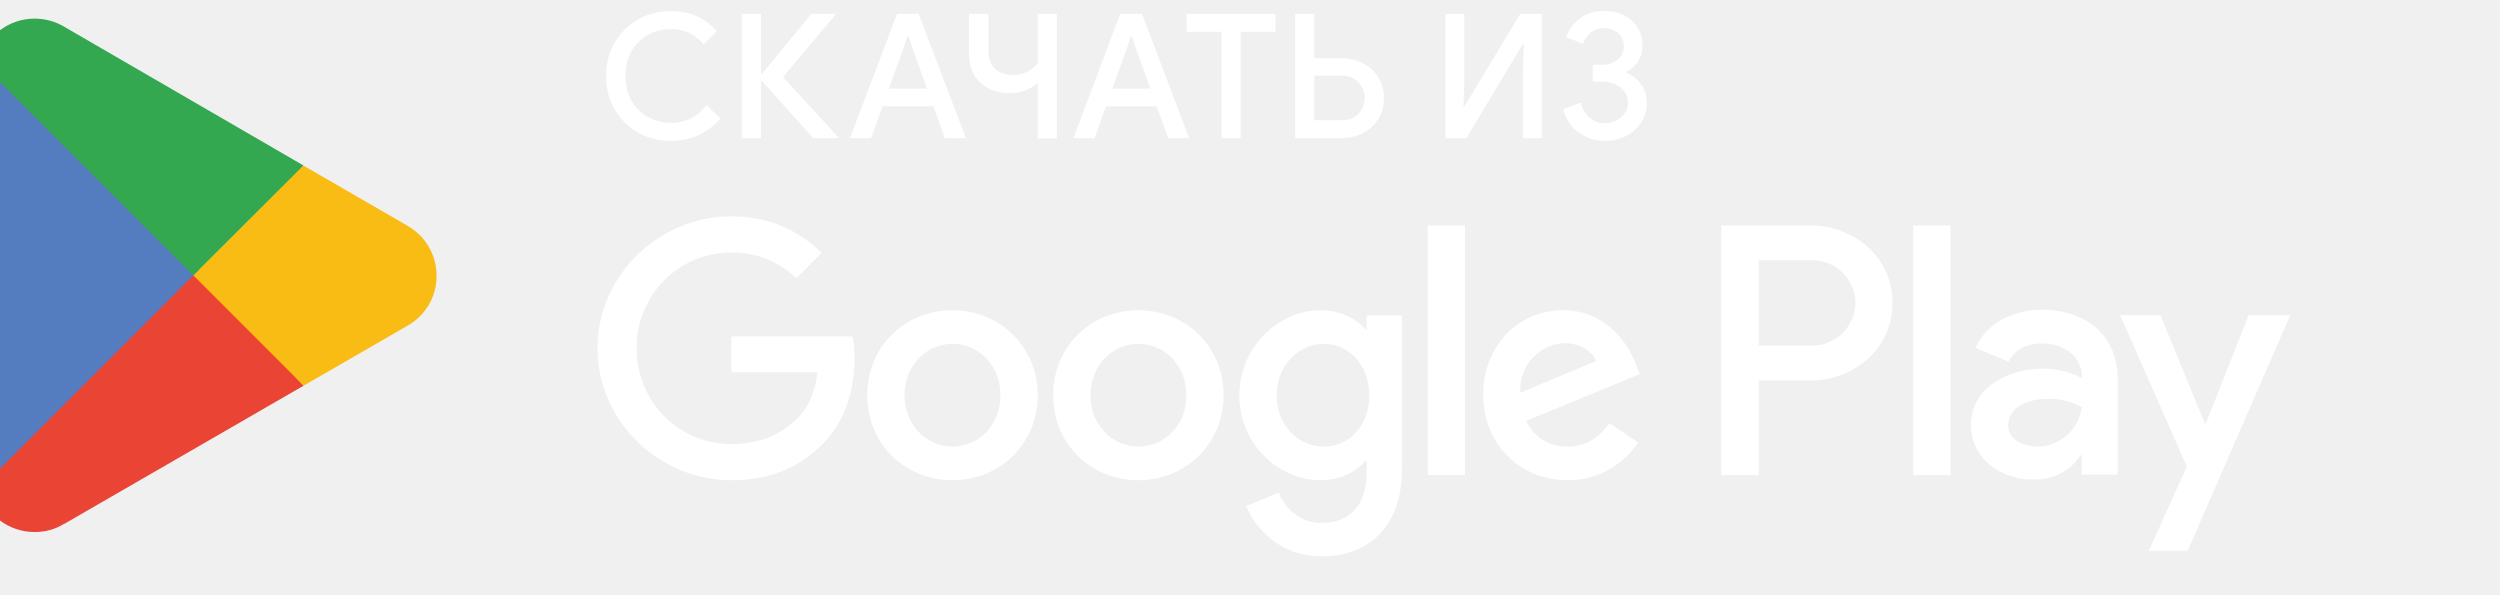
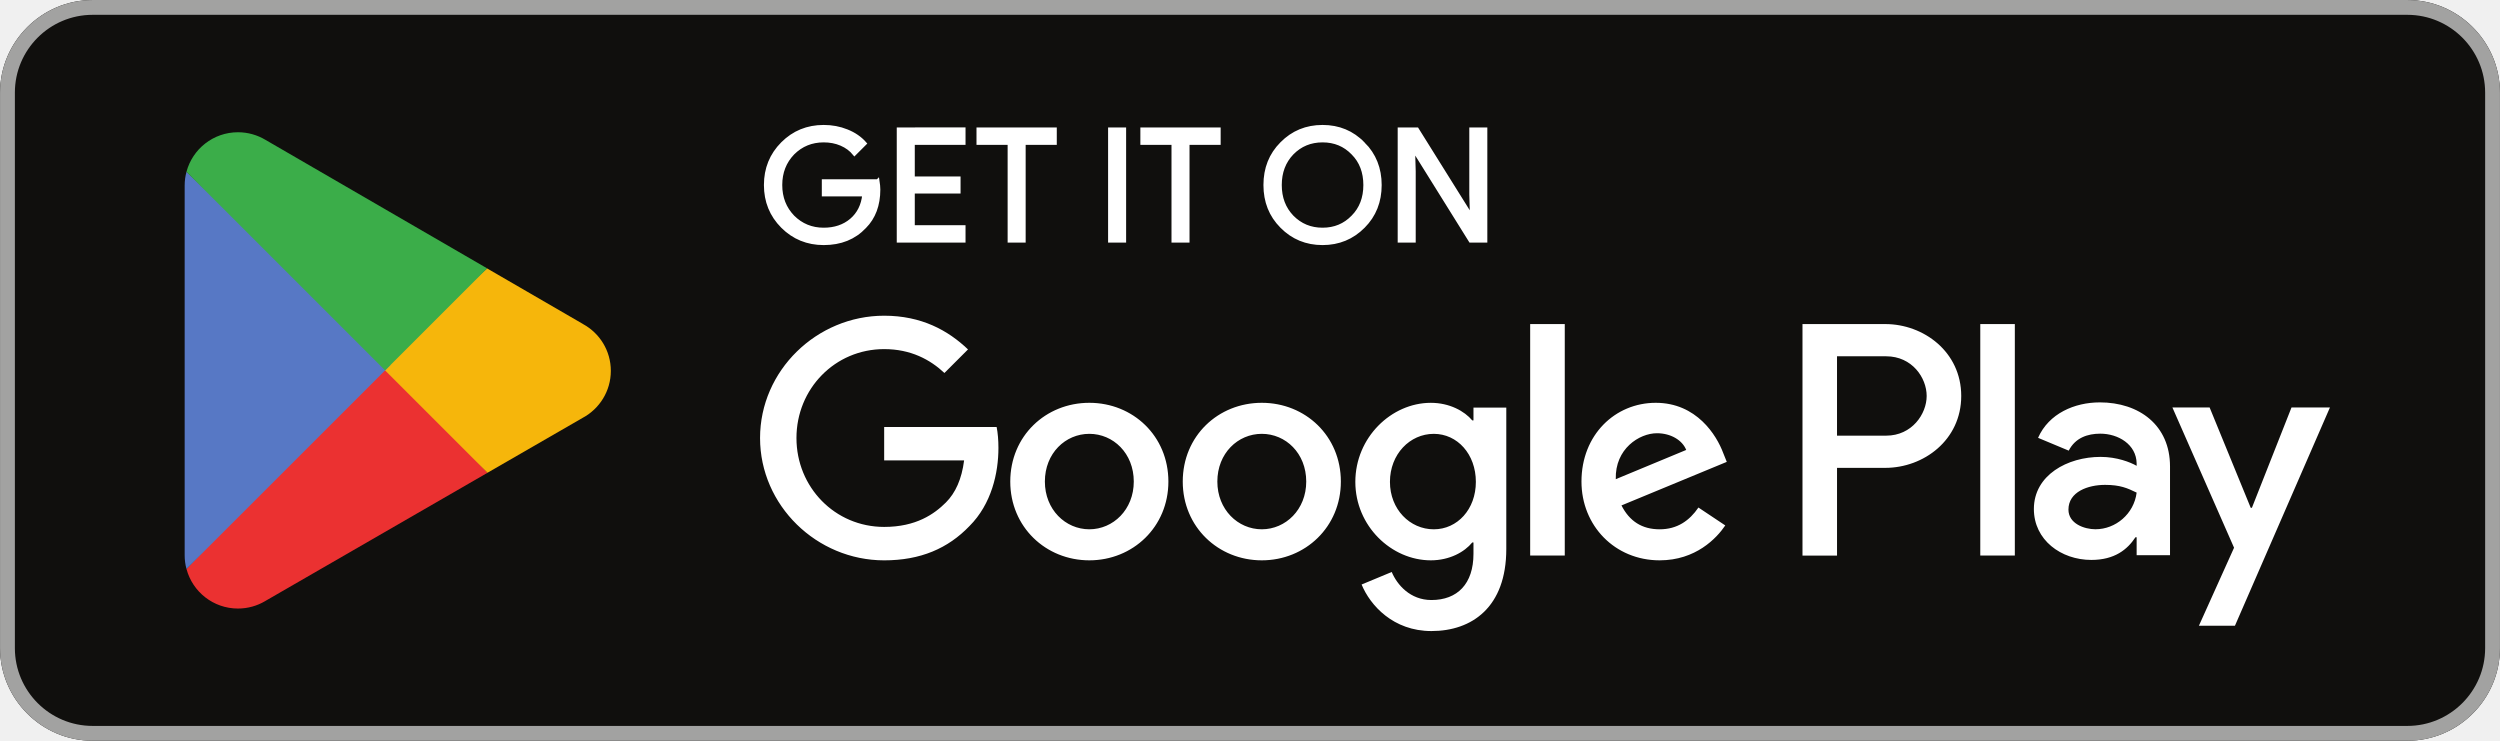
- <svg xmlns="http://www.w3.org/2000/svg" width="101" height="24" viewBox="0 0 110 24" fill="none">
-   <defs />
-   <path id="Vector" d="M50.09 12.58C48.03 12.58 46.34 14.15 46.34 16.32C46.34 18.49 48.02 20.06 50.09 20.06C52.16 20.06 53.84 18.47 53.84 16.32C53.84 14.17 52.16 12.58 50.09 12.58ZM50.09 18.58C48.96 18.58 47.98 17.65 47.98 16.32C47.98 14.99 48.96 14.06 50.09 14.06C51.22 14.06 52.2 14.98 52.2 16.32C52.2 17.67 51.22 18.58 50.09 18.58ZM41.91 12.58C39.84 12.58 38.16 14.15 38.16 16.32C38.16 18.49 39.84 20.06 41.91 20.06C43.98 20.06 45.66 18.47 45.66 16.32C45.66 14.17 43.97 12.58 41.91 12.58ZM41.91 18.58C40.78 18.58 39.8 17.65 39.8 16.32C39.8 14.99 40.78 14.06 41.91 14.06C43.04 14.06 44.02 14.98 44.02 16.32C44.02 17.67 43.04 18.58 41.91 18.58ZM32.18 13.73L32.18 15.31L35.97 15.31C35.86 16.21 35.56 16.86 35.11 17.31C34.55 17.86 33.69 18.47 32.18 18.47C29.84 18.47 28.01 16.59 28.01 14.25C28.01 11.92 29.84 10.04 32.18 10.04C33.44 10.04 34.36 10.53 35.04 11.17L36.15 10.05C35.2 9.14 33.94 8.45 32.18 8.45C28.98 8.45 26.29 11.06 26.29 14.25C26.29 17.45 28.98 20.06 32.18 20.06C33.9 20.06 35.2 19.49 36.23 18.43C37.27 17.38 37.6 15.91 37.6 14.72C37.6 14.35 37.57 14.01 37.51 13.73L32.18 13.73L32.18 13.73ZM71.98 14.96C71.67 14.13 70.72 12.58 68.78 12.58C66.84 12.58 65.26 14.1 65.26 16.32C65.26 18.42 66.84 20.06 68.97 20.06C70.68 20.06 71.67 19.01 72.08 18.4L70.81 17.55C70.38 18.17 69.8 18.58 68.97 18.58C68.13 18.58 67.54 18.2 67.15 17.45L72.15 15.39L71.98 14.96L71.98 14.96ZM66.89 16.21C66.84 14.76 68 14.03 68.84 14.03C69.49 14.03 70.04 14.35 70.23 14.82L66.89 16.21L66.89 16.21ZM62.82 19.83L64.46 19.83L64.46 8.85L62.82 8.85L62.82 19.83ZM60.13 13.42L60.08 13.42C59.71 12.98 59 12.58 58.11 12.58C56.24 12.58 54.53 14.22 54.53 16.33C54.53 18.44 56.24 20.06 58.11 20.06C59 20.06 59.71 19.66 60.08 19.21L60.13 19.21L60.13 19.74C60.13 21.17 59.37 21.94 58.14 21.94C57.13 21.94 56.51 21.22 56.26 20.61L54.83 21.2C55.24 22.19 56.33 23.41 58.14 23.41C60.06 23.41 61.69 22.28 61.69 19.52L61.69 12.81L60.13 12.81L60.13 13.42L60.13 13.42ZM58.25 18.58C57.12 18.58 56.17 17.64 56.17 16.34C56.17 15.03 57.12 14.06 58.25 14.06C59.38 14.06 60.25 15.02 60.25 16.34C60.25 17.65 59.37 18.58 58.25 18.58ZM79.67 8.85L75.74 8.85L75.74 19.83L77.38 19.83L77.38 15.67L79.67 15.67C81.49 15.67 83.27 14.35 83.27 12.26C83.27 10.17 81.49 8.85 79.67 8.85ZM79.71 14.14L77.38 14.14L77.38 10.38L79.71 10.38C80.94 10.38 81.64 11.39 81.64 12.26C81.64 13.12 80.94 14.14 79.71 14.14L79.71 14.14ZM89.84 12.56C88.66 12.56 87.43 13.09 86.92 14.24L88.38 14.85C88.69 14.24 89.27 14.04 89.87 14.04C90.72 14.04 91.58 14.55 91.6 15.46L91.6 15.57C91.3 15.4 90.66 15.15 89.89 15.15C88.32 15.15 86.72 16.01 86.72 17.62C86.72 19.09 88.01 20.03 89.45 20.03C90.55 20.03 91.16 19.54 91.54 18.96L91.6 18.96L91.6 19.81L93.18 19.81L93.18 15.6C93.18 13.65 91.73 12.56 89.85 12.56L89.84 12.56ZM89.65 18.58C89.11 18.58 88.36 18.31 88.36 17.65C88.36 16.8 89.29 16.48 90.1 16.48C90.82 16.48 91.16 16.63 91.6 16.84C91.47 17.86 90.6 18.58 89.65 18.58L89.65 18.58ZM98.94 12.8L97.06 17.56L97.01 17.56L95.06 12.8L93.29 12.8L96.22 19.46L94.55 23.16L96.26 23.16L100.77 12.8L98.94 12.8L98.94 12.8ZM84.18 19.83L85.82 19.83L85.82 8.85L84.18 8.85L84.18 19.83Z" fill="#FFFFFF" fill-opacity="1" fill-rule="nonzero" />
-   <path id="Vector" d="M8.44 10.54L-0.92 20.47C-0.92 20.47 -0.92 20.47 -0.92 20.47C-0.63 21.55 0.35 22.34 1.52 22.34C1.99 22.34 2.43 22.22 2.8 21.99L2.83 21.98L13.36 15.9L8.43 10.54L8.44 10.54Z" fill="#EA4435" fill-opacity="1" fill-rule="nonzero" />
-   <path id="Vector" d="M17.9 8.85L17.89 8.84L13.34 6.21L8.22 10.76L13.36 15.9L17.88 13.29C18.68 12.86 19.21 12.03 19.21 11.07C19.21 10.1 18.68 9.28 17.9 8.85L17.9 8.85Z" fill="#F9BC15" fill-opacity="1" fill-rule="nonzero" />
-   <path id="Vector" d="M-0.92 1.62C-0.97 1.83 -1 2.05 -1 2.27L-1 19.82C-1 20.04 -0.97 20.26 -0.92 20.47L8.76 10.79L-0.92 1.62L-0.92 1.62Z" fill="#547DBF" fill-opacity="1" fill-rule="nonzero" />
-   <path id="Vector" d="M8.5 11.05L13.35 6.21L2.83 0.11C2.45 -0.12 2 -0.25 1.52 -0.25C0.36 -0.25 -0.63 0.54 -0.92 1.62C-0.92 1.62 -0.92 1.62 -0.92 1.62L8.51 11.05L8.5 11.05Z" fill="#33A851" fill-opacity="1" fill-rule="nonzero" />
-   <path id="Vector" d="M28.07 4.76C27.64 4.51 27.29 4.17 27.04 3.73C26.79 3.29 26.67 2.81 26.67 2.27C26.67 1.74 26.79 1.26 27.04 0.82C27.29 0.38 27.64 0.04 28.07 -0.21C28.51 -0.46 28.99 -0.58 29.52 -0.58C30.34 -0.58 31.02 -0.29 31.54 0.31L30.96 0.88C30.77 0.66 30.56 0.49 30.33 0.38C30.1 0.27 29.83 0.21 29.53 0.21C29.16 0.21 28.82 0.29 28.51 0.46C28.21 0.64 27.96 0.88 27.78 1.19C27.61 1.51 27.52 1.87 27.52 2.27C27.52 2.68 27.61 3.04 27.78 3.35C27.96 3.67 28.21 3.91 28.51 4.08C28.82 4.25 29.16 4.34 29.53 4.34C30.15 4.34 30.67 4.08 31.09 3.56L31.7 4.14C31.43 4.45 31.12 4.7 30.74 4.87C30.37 5.04 29.96 5.13 29.52 5.13C28.99 5.13 28.51 5.01 28.07 4.76L28.07 4.76Z" fill="#FFFFFF" fill-opacity="1" fill-rule="nonzero" />
-   <path id="Vector" d="M32.64 -0.46L33.48 -0.46L33.48 2.19L33.52 2.19L35.7 -0.46L36.76 -0.46L36.76 -0.42L34.45 2.32L36.88 4.96L36.88 5.01L35.78 5.01L33.53 2.5L33.48 2.5L33.48 5.01L32.64 5.01L32.64 -0.46L32.64 -0.46Z" fill="#FFFFFF" fill-opacity="1" fill-rule="nonzero" />
-   <path id="Vector" d="M39.47 -0.46L40.42 -0.46L42.5 5.01L41.57 5.01L41.07 3.61L38.83 3.61L38.33 5.01L37.4 5.01L39.47 -0.46L39.47 -0.46ZM40.79 2.83L40.18 1.15L39.98 0.52L39.93 0.52L39.72 1.15L39.11 2.83L40.79 2.83L40.79 2.83Z" fill="#FFFFFF" fill-opacity="1" fill-rule="nonzero" />
-   <path id="Vector" d="M45.66 2.57C45.32 2.88 44.9 3.03 44.4 3.03C44.07 3.03 43.77 2.96 43.5 2.82C43.24 2.69 43.03 2.49 42.87 2.24C42.72 1.98 42.64 1.69 42.64 1.34L42.64 -0.46L43.49 -0.46L43.49 1.19C43.49 1.52 43.59 1.78 43.78 1.96C43.98 2.14 44.24 2.23 44.56 2.23C45.01 2.23 45.37 2.06 45.66 1.71L45.66 -0.46L46.5 -0.46L46.5 5.02L45.66 5.02L45.66 2.58L45.66 2.57Z" fill="#FFFFFF" fill-opacity="1" fill-rule="nonzero" />
-   <path id="Vector" d="M49.3 -0.46L50.25 -0.46L52.32 5.01L51.4 5.01L50.89 3.61L48.66 3.61L48.16 5.01L47.23 5.01L49.29 -0.46L49.3 -0.46ZM50.62 2.83L50.01 1.15L49.8 0.52L49.76 0.52L49.55 1.15L48.94 2.83L50.62 2.83L50.62 2.83Z" fill="#FFFFFF" fill-opacity="1" fill-rule="nonzero" />
-   <path id="Vector" d="M53.75 0.33L52.21 0.33L52.21 -0.46L56.12 -0.46L56.12 0.33L54.59 0.33L54.59 5.01L53.75 5.01L53.75 0.33L53.75 0.33Z" fill="#FFFFFF" fill-opacity="1" fill-rule="nonzero" />
-   <path id="Vector" d="M56.99 -0.46L57.83 -0.46L57.83 1.49L58.99 1.49C59.33 1.49 59.65 1.56 59.94 1.7C60.23 1.84 60.46 2.04 60.63 2.31C60.81 2.58 60.89 2.89 60.89 3.25C60.89 3.6 60.81 3.92 60.63 4.18C60.46 4.45 60.23 4.66 59.94 4.8C59.65 4.94 59.33 5.01 58.99 5.01L56.99 5.01L56.99 -0.46L56.99 -0.46ZM59.05 4.22C59.25 4.22 59.43 4.18 59.58 4.09C59.73 3.99 59.85 3.87 59.93 3.72C60.01 3.57 60.05 3.41 60.05 3.25C60.05 3.08 60.01 2.92 59.93 2.77C59.85 2.62 59.73 2.5 59.58 2.4C59.43 2.31 59.25 2.26 59.05 2.26L57.83 2.26L57.83 4.22L59.05 4.22Z" fill="#FFFFFF" fill-opacity="1" fill-rule="nonzero" />
-   <path id="Vector" d="M63.6 -0.46L64.43 -0.46L64.43 2.57L64.39 3.62L64.43 3.62L66.89 -0.46L67.84 -0.46L67.84 5.01L67.01 5.01L67.01 1.91L67.05 0.86L67.01 0.86L64.52 5.01L63.6 5.01L63.6 -0.46L63.6 -0.46Z" fill="#FFFFFF" fill-opacity="1" fill-rule="nonzero" />
-   <path id="Vector" d="M69.49 4.78C69.14 4.55 68.91 4.2 68.78 3.74L69.55 3.44C69.62 3.72 69.75 3.95 69.94 4.11C70.13 4.27 70.35 4.35 70.61 4.35C70.89 4.35 71.13 4.26 71.33 4.09C71.53 3.91 71.63 3.7 71.63 3.43C71.63 3.27 71.58 3.11 71.48 2.97C71.38 2.83 71.25 2.72 71.08 2.64C70.92 2.56 70.73 2.52 70.53 2.52L70.08 2.52L70.08 1.78L70.49 1.78C70.76 1.78 70.99 1.71 71.18 1.56C71.36 1.41 71.45 1.2 71.45 0.95C71.45 0.72 71.37 0.54 71.2 0.39C71.03 0.24 70.81 0.17 70.56 0.17C70.33 0.17 70.14 0.24 69.98 0.37C69.82 0.51 69.71 0.68 69.65 0.86L68.91 0.56C69.01 0.25 69.21 -0.01 69.49 -0.24C69.78 -0.47 70.13 -0.59 70.57 -0.59C70.9 -0.59 71.19 -0.53 71.45 -0.4C71.71 -0.26 71.91 -0.09 72.05 0.14C72.2 0.37 72.27 0.62 72.27 0.91C72.27 1.44 72.04 1.83 71.58 2.08L71.58 2.13C71.84 2.25 72.05 2.42 72.21 2.64C72.38 2.87 72.46 3.14 72.46 3.46C72.46 3.78 72.38 4.05 72.22 4.31C72.06 4.56 71.83 4.76 71.56 4.91C71.27 5.05 70.96 5.13 70.62 5.13C70.21 5.13 69.83 5.01 69.49 4.77L69.49 4.78Z" fill="#FFFFFF" fill-opacity="1" fill-rule="nonzero" />
+ <svg xmlns="http://www.w3.org/2000/svg" id="svg51" width="180" height="53.333" version="1.1" viewBox="0 0 180 53.333" xml:space="preserve">
+   <path id="path11" d="m173.33 53.333h-166.66c-3.667 0-6.667-3-6.667-6.667v-39.999c0-3.667 3-6.667 6.667-6.667h166.66c3.667 0 6.667 3 6.667 6.667v39.999c0 3.667-3 6.667-6.667 6.667" fill="#100f0d" stroke-width=".133" />
+   <path id="path13" d="m173.33 1e-3h-166.66c-3.667 0-6.667 3-6.667 6.667v39.999c0 3.667 3 6.667 6.667 6.667h166.66c3.667 0 6.667-3 6.667-6.667v-39.999c0-3.667-3-6.667-6.667-6.667zm0 1.066c3.088 0 5.6 2.513 5.6 5.6v39.999c0 3.088-2.512 5.6-5.6 5.6h-166.66c-3.088 0-5.599-2.513-5.599-5.6v-39.999c0-3.088 2.511-5.6 5.599-5.6h166.66" fill="#a2a2a1" stroke-width=".133" />
+   <path id="path35" d="m142.58 40h2.488v-16.669h-2.488zm22.409-10.664-2.852 7.226h-0.085l-2.96-7.226h-2.68l4.44 10.1-2.532 5.619h2.595l6.841-15.718zm-14.11 8.771c-0.813 0-1.951-0.408-1.951-1.416 0-1.286 1.416-1.78 2.637-1.78 1.093 0 1.609 0.235 2.273 0.557-0.193 1.544-1.523 2.638-2.96 2.638zm0.301-9.135c-1.801 0-3.667 0.794-4.439 2.552l2.208 0.922c0.472-0.922 1.351-1.222 2.273-1.222 1.287 0 2.595 0.771 2.616 2.144v0.171c-0.451-0.257-1.416-0.643-2.595-0.643-2.381 0-4.804 1.308-4.804 3.752 0 2.23 1.952 3.667 4.139 3.667 1.672 0 2.596-0.751 3.173-1.63h0.087v1.287h2.403v-6.391c0-2.959-2.211-4.61-5.061-4.61zm-15.376 2.394h-3.539v-5.713h3.539c1.86 0 2.916 1.54 2.916 2.857 0 1.292-1.056 2.857-2.916 2.857zm-0.064-8.034h-5.961v16.669h2.487v-6.315h3.475c2.757 0 5.468-1.996 5.468-5.176 0-3.18-2.711-5.177-5.468-5.177zm-32.507 14.778c-1.719 0-3.157-1.44-3.157-3.415 0-1.998 1.438-3.458 3.157-3.458 1.697 0 3.029 1.46 3.029 3.458 0 1.975-1.332 3.415-3.029 3.415zm2.857-7.84h-0.086c-0.558-0.666-1.633-1.267-2.985-1.267-2.836 0-5.435 2.492-5.435 5.692 0 3.179 2.599 5.649 5.435 5.649 1.353 0 2.427-0.602 2.985-1.288h0.086v0.816c0 2.17-1.16 3.33-3.029 3.33-1.524 0-2.47-1.095-2.857-2.019l-2.169 0.902c0.622 1.503 2.276 3.351 5.026 3.351 2.922 0 5.392-1.719 5.392-5.908v-10.181h-2.363zm4.082 9.73h2.491v-16.669h-2.491zm6.164-5.499c-0.064-2.191 1.698-3.308 2.965-3.308 0.989 0 1.825 0.494 2.106 1.203zm7.733-1.891c-0.472-1.267-1.911-3.608-4.854-3.608-2.922 0-5.349 2.298-5.349 5.671 0 3.179 2.406 5.671 5.628 5.671 2.599 0 4.103-1.589 4.726-2.513l-1.933-1.289c-0.645 0.945-1.525 1.568-2.793 1.568-1.267 0-2.169-0.58-2.748-1.719l7.582-3.136zm-60.409-1.868v2.406h5.756c-0.172 1.353-0.623 2.341-1.31 3.029-0.838 0.837-2.148 1.761-4.446 1.761-3.544 0-6.315-2.857-6.315-6.401s2.771-6.401 6.315-6.401c1.912 0 3.308 0.752 4.339 1.719l1.697-1.697c-1.44-1.375-3.351-2.427-6.036-2.427-4.855 0-8.936 3.952-8.936 8.807 0 4.854 4.081 8.807 8.936 8.807 2.62 0 4.597-0.859 6.143-2.47 1.59-1.59 2.084-3.823 2.084-5.628 0-0.558-0.043-1.073-0.129-1.503zm14.772 7.367c-1.719 0-3.201-1.418-3.201-3.437 0-2.041 1.482-3.436 3.201-3.436 1.718 0 3.2 1.396 3.2 3.436 0 2.019-1.482 3.437-3.2 3.437zm0-9.107c-3.137 0-5.693 2.384-5.693 5.671 0 3.265 2.556 5.671 5.693 5.671 3.136 0 5.692-2.406 5.692-5.671 0-3.287-2.556-5.671-5.692-5.671zm12.417 9.107c-1.718 0-3.2-1.418-3.2-3.437 0-2.041 1.483-3.436 3.2-3.436 1.719 0 3.2 1.396 3.2 3.436 0 2.019-1.482 3.437-3.2 3.437zm0-9.107c-3.136 0-5.691 2.384-5.691 5.671 0 3.265 2.556 5.671 5.691 5.671 3.137 0 5.693-2.406 5.693-5.671 0-3.287-2.556-5.671-5.693-5.671" fill="#fff" stroke-width=".133" />
+   <path id="path37" d="m27.622 25.899-14.194 15.066c5.34e-4 0.003 0.002 0.006 0.002 0.009 0.435 1.636 1.93 2.841 3.703 2.841 0.709 0 1.375-0.192 1.945-0.528l0.045-0.027 15.978-9.22-7.479-8.141" fill="#eb3131" stroke-width=".133" />
+   <path id="path39" d="m41.983 23.334-0.014-0.009-6.898-3.999-7.772 6.916 7.799 7.798 6.862-3.959c1.203-0.649 2.02-1.918 2.02-3.38 0-1.452-0.806-2.714-1.997-3.365" fill="#f6b60b" stroke-width=".133" />
+   <path id="path41" d="m13.426 12.37c-0.085 0.315-0.13 0.644-0.13 0.987v26.623c0 0.342 0.044 0.672 0.131 0.986l14.684-14.681-14.684-13.914" fill="#5778c5" stroke-width=".133" />
+   <path id="path43" d="m27.727 26.668 7.347-7.345-15.96-9.253c-0.58-0.347-1.257-0.548-1.982-0.548-1.773 0-3.27 1.207-3.705 2.845-5.34e-4 0.002-5.34e-4 0.003-5.34e-4 0.004l14.3 14.298" fill="#3bad49" stroke-width=".133" />
+   <path id="path33" d="m63.193 13.042h-3.889v0.963h2.915c-0.079 0.785-0.392 1.402-0.919 1.85-0.527 0.448-1.2 0.673-1.996 0.673-0.873 0-1.613-0.304-2.219-0.908-0.594-0.617-0.896-1.379-0.896-2.298 0-0.919 0.302-1.681 0.896-2.298 0.606-0.604 1.346-0.906 2.219-0.906 0.448 0 0.875 0.077 1.267 0.246 0.392 0.169 0.706 0.404 0.952 0.706l0.74-0.74c-0.335-0.381-0.76-0.673-1.288-0.885-0.527-0.213-1.077-0.315-1.671-0.315-1.165 0-2.152 0.404-2.958 1.21-0.806 0.808-1.21 1.804-1.21 2.981 0 1.177 0.404 2.175 1.21 2.981 0.806 0.806 1.794 1.21 2.958 1.21 1.223 0 2.198-0.392 2.948-1.188 0.66-0.662 0.998-1.558 0.998-2.679 0-0.19-0.023-0.392-0.056-0.604zm1.507-3.733v8.025h4.685v-0.985h-3.654v-2.546h3.296v-0.963h-3.296v-2.544h3.654v-0.988zm11.255 0.988v-0.988h-5.514v0.988h2.242v7.037h1.031v-7.037zm4.992-0.988h-1.031v8.025h1.031zm6.807 0.988v-0.988h-5.514v0.988h2.241v7.037h1.031v-7.037zm10.406 0.056c-0.796-0.819-1.771-1.223-2.935-1.223-1.167 0-2.142 0.404-2.937 1.21-0.796 0.796-1.187 1.794-1.187 2.981s0.392 2.185 1.187 2.981c0.796 0.806 1.771 1.21 2.937 1.21 1.154 0 2.139-0.404 2.935-1.21 0.796-0.796 1.187-1.794 1.187-2.981 0-1.177-0.392-2.173-1.187-2.969zm-5.133 0.671c0.594-0.604 1.323-0.906 2.198-0.906 0.873 0 1.602 0.302 2.185 0.906 0.594 0.594 0.885 1.369 0.885 2.298 0 0.931-0.292 1.704-0.885 2.298-0.583 0.604-1.312 0.908-2.185 0.908-0.875 0-1.604-0.304-2.198-0.908-0.581-0.606-0.873-1.367-0.873-2.298 0-0.929 0.292-1.692 0.873-2.298zm8.771 1.312-0.044-1.548h0.044l4.079 6.546h1.077v-8.025h-1.031v4.696l0.044 1.548h-0.044l-3.9-6.244h-1.256v8.025h1.031z" fill="#fff" stroke="#fff" stroke-miterlimit="10" stroke-width=".267" />
</svg>
